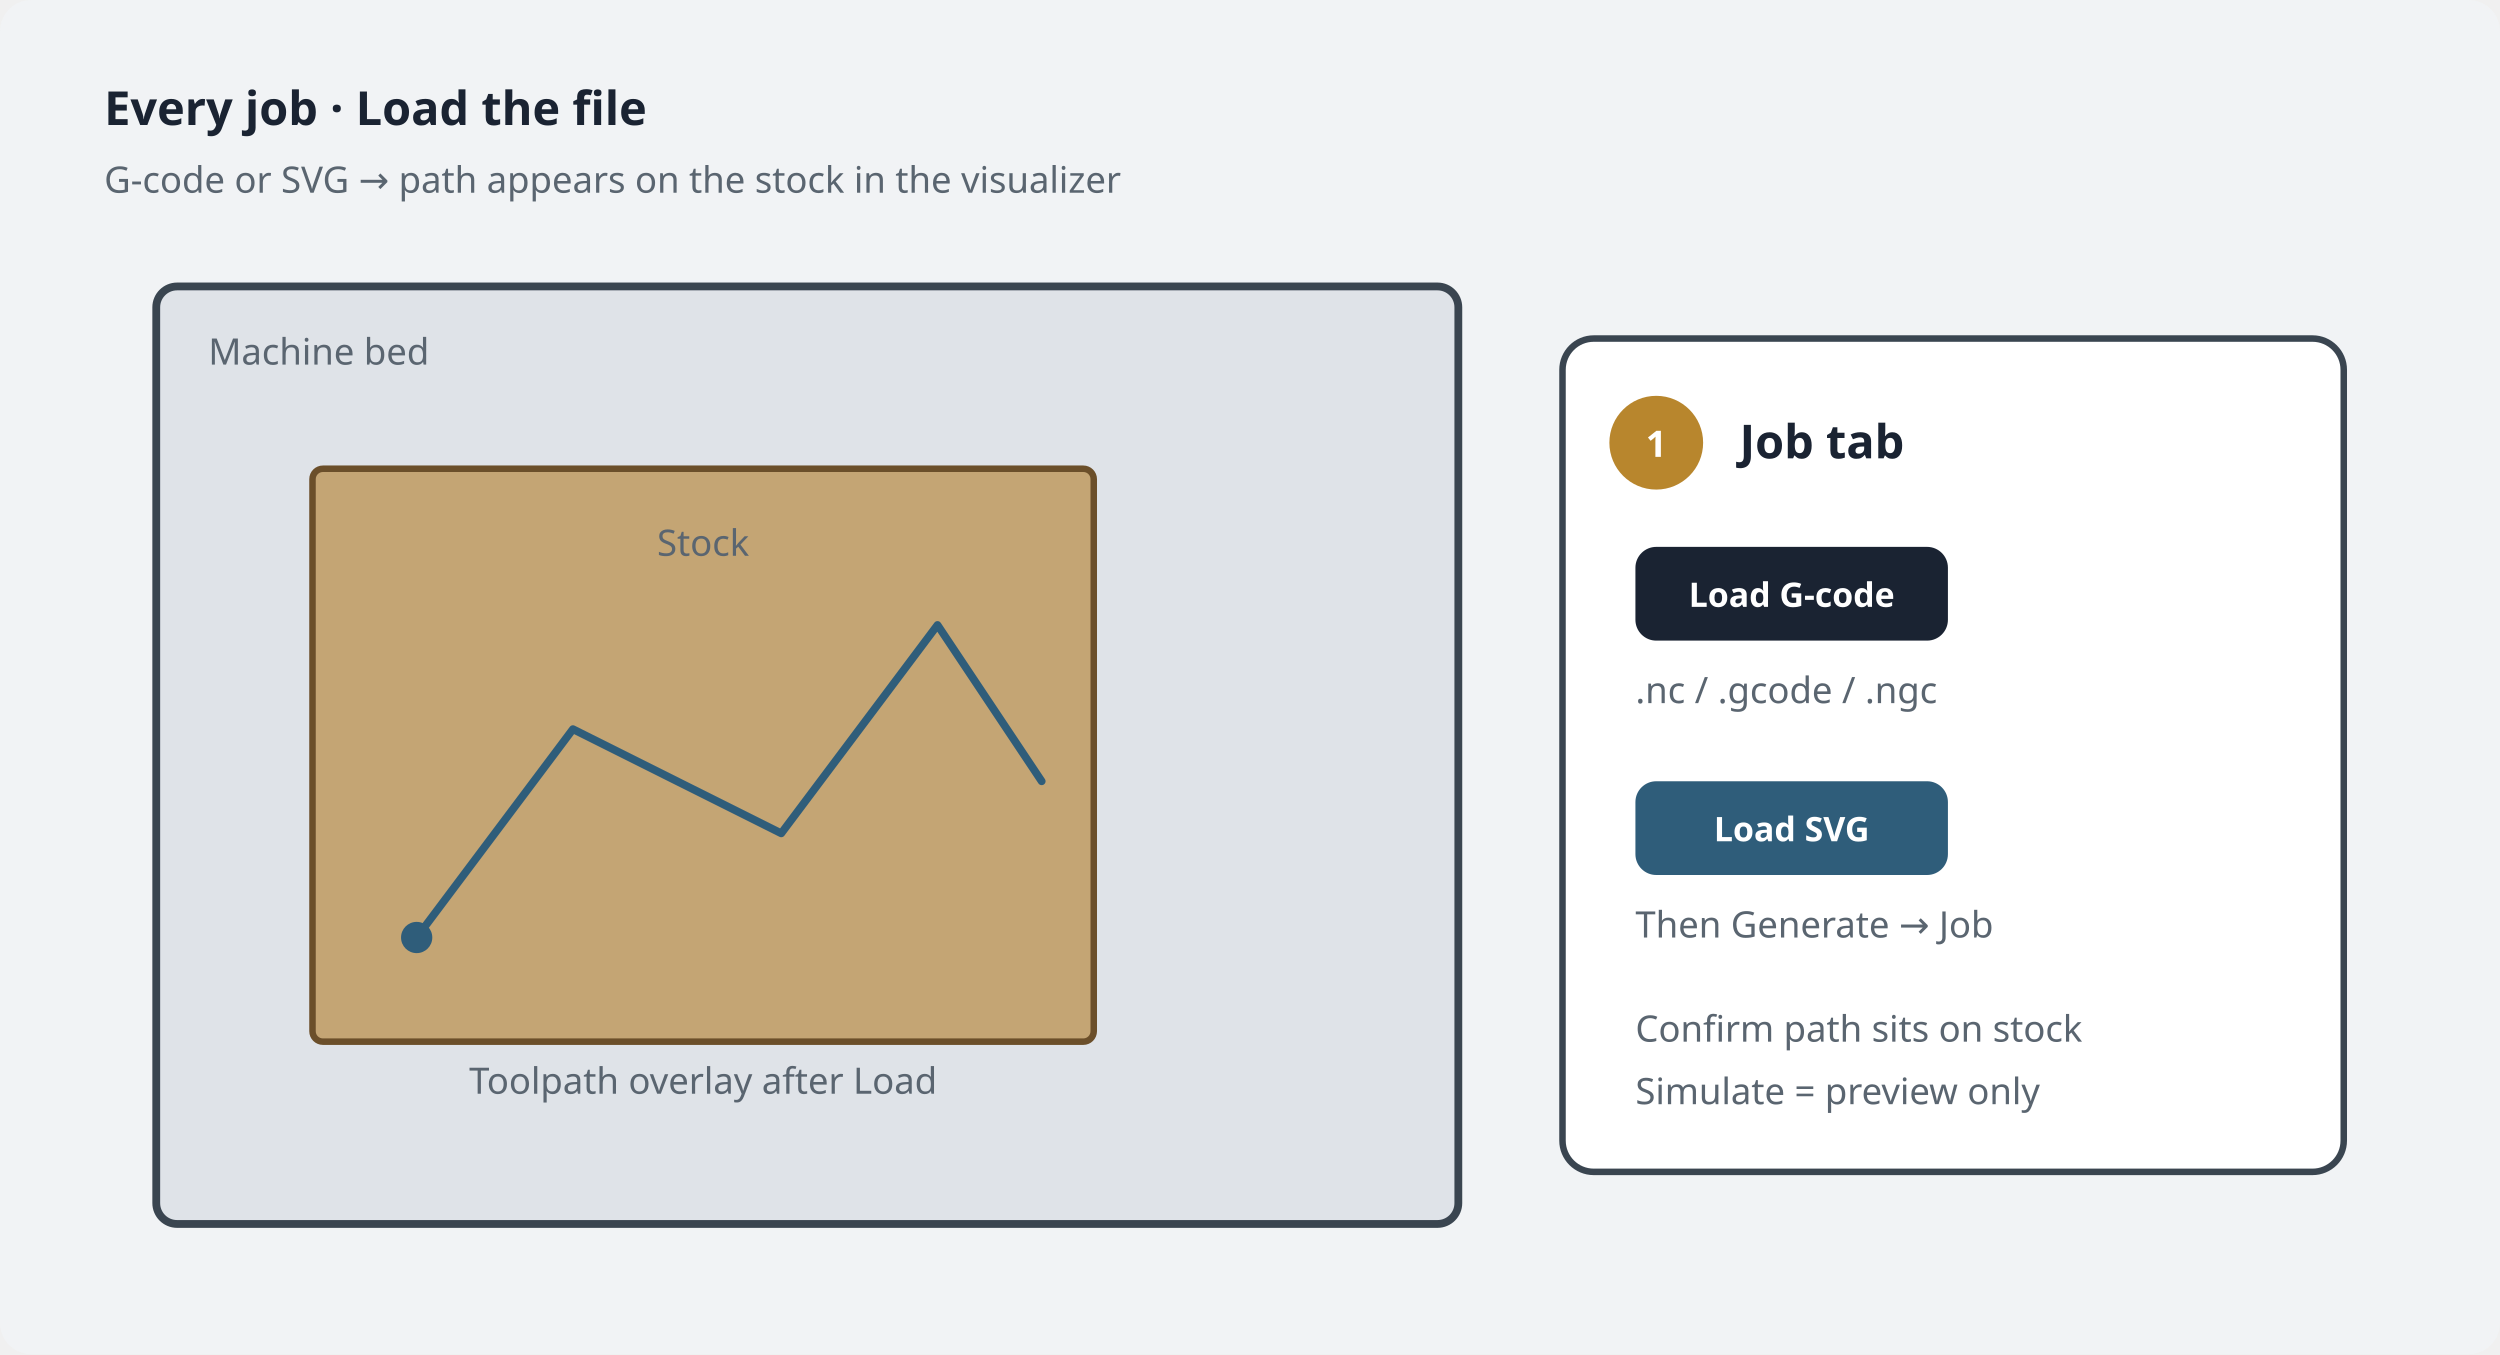
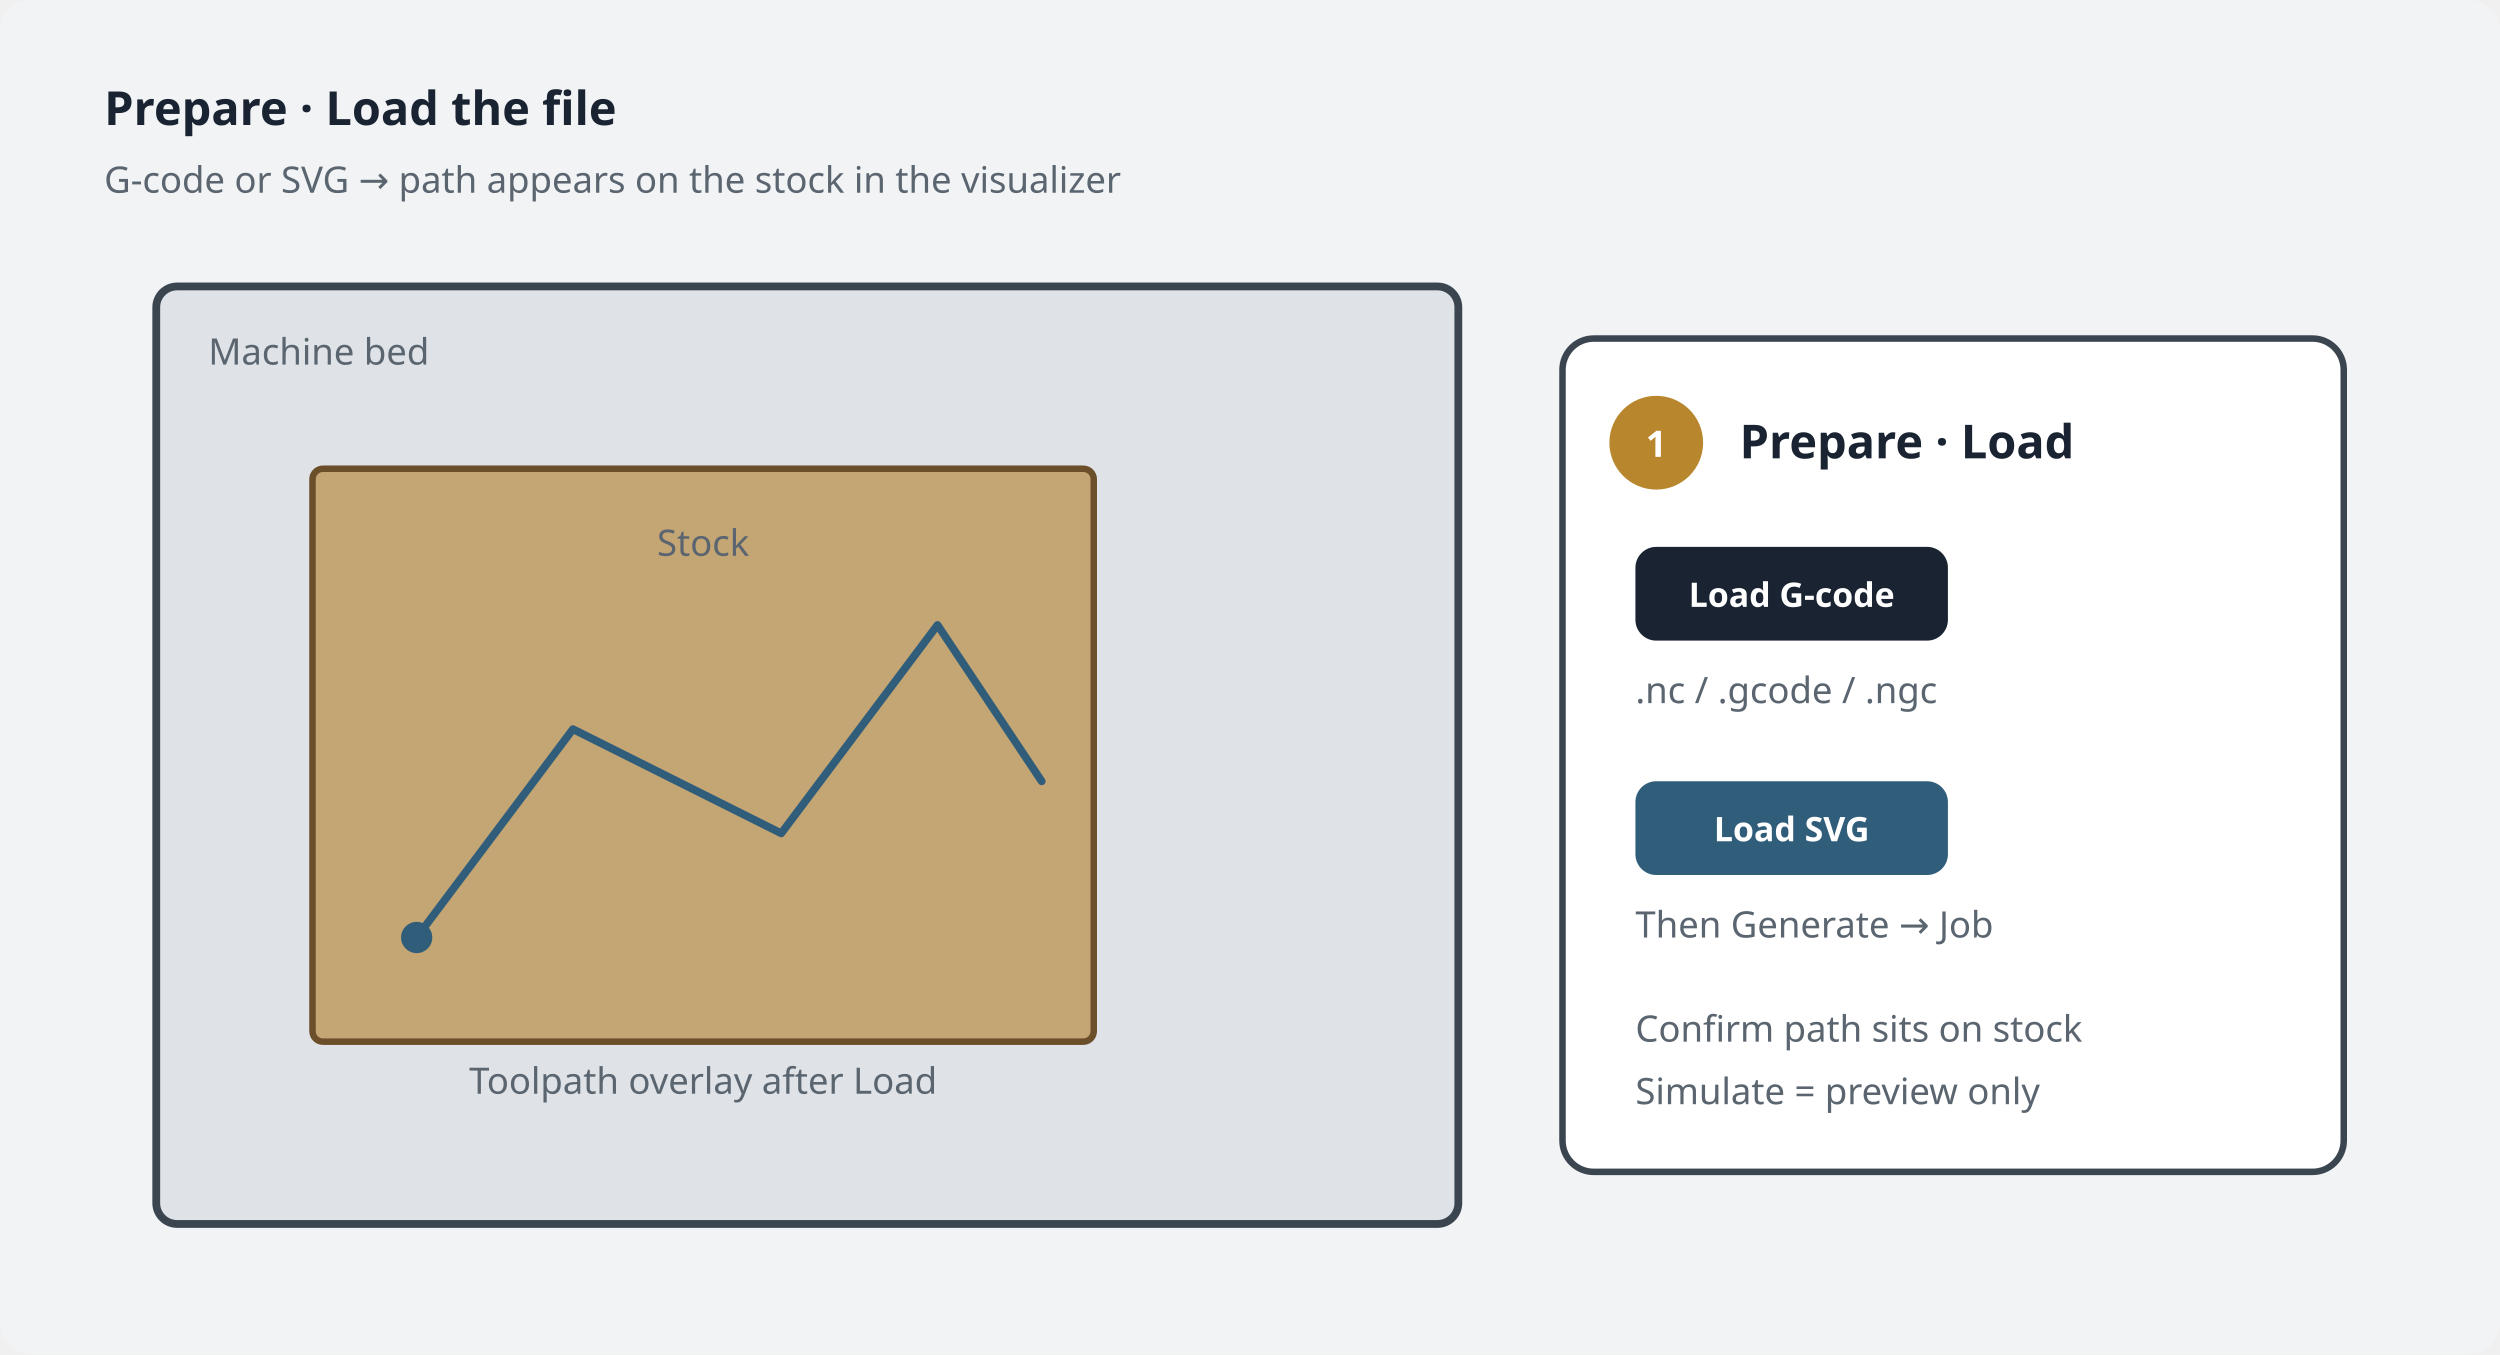
<svg xmlns="http://www.w3.org/2000/svg" viewBox="0 0 960 520" role="img" aria-labelledby="t d">
  <defs>
    <style>
      /* SharpCNC diagram type: UI stack on all text; avoid SVG Times default on .tiny/etc. */
      text, tspan { font-family: "Sora", system-ui, "Segoe UI", sans-serif; }
      .bg { fill: #f1f3f5; }
      .bed { fill: #dfe3e8; stroke: #3a4550; stroke-width: 3; }
      .stock { fill: #c4a574; stroke: #6b4f2a; stroke-width: 2.5; }
      .path { fill: none; stroke: #2f5d7a; stroke-width: 3; stroke-linecap: round; stroke-linejoin: round; }
      .panel { fill: #ffffff; stroke: #3a4550; stroke-width: 2.5; }
      .lab { font-family: "Sora", system-ui, "Segoe UI", sans-serif; fill: #1a2332; font-size: 18px; font-weight: 700; }
      .tiny { font-size: 14px; fill: #5a6570; font-family: "Sora", system-ui, "Segoe UI", sans-serif; }
      .w { fill: #ffffff; font-family: "Sora", system-ui, "Segoe UI", sans-serif; font-weight: 700; }
      .accent { fill: #b8862d; }
      .job { fill: #2f5d7a; }
      .chip { fill: #1a2332; }
    </style>
  </defs>
  <rect class="bg" width="960" height="520" rx="12" />
-   <text class="lab" x="40" y="48">Every job · Load the file</text>
+   <text class="lab" x="40" y="48">Prepare · Load the file</text>
  <text class="tiny" x="40" y="74">G-code or SVG → path appears on the stock in the visualizer</text>
  <rect class="bed" x="60" y="110" width="500" height="360" rx="8" />
  <text class="tiny" x="80" y="140">Machine bed</text>
  <rect class="stock" x="120" y="180" width="300" height="220" rx="4" />
  <text class="tiny" x="270" y="208" text-anchor="middle" dominant-baseline="central">Stock</text>
  <path class="path" d="M160 360 L220 280 L300 320 L360 240 L400 300" />
  <circle class="job" cx="160" cy="360" r="6" />
  <text class="tiny" x="270" y="420" text-anchor="middle">Toolpath overlay after Load</text>
  <rect class="panel" x="600" y="130" width="300" height="320" rx="12" />
  <circle class="accent" cx="636" cy="170" r="18" />
  <text class="w" x="636" y="170" text-anchor="middle" dominant-baseline="central" font-size="14">1</text>
-   <text class="lab" x="668" y="176" font-size="16">Job tab</text>
+   <text class="lab" x="668" y="176" font-size="16">Prepare · Load</text>
  <g transform="translate(628,210)">
    <rect class="chip" width="120" height="36" rx="8" />
    <text class="w" x="60" y="18" text-anchor="middle" dominant-baseline="central" font-size="13">Load G-code</text>
  </g>
  <text class="tiny" x="628" y="270">.nc / .gcode / .ngc</text>
  <g transform="translate(628,300)">
    <rect class="job" width="120" height="36" rx="8" />
    <text class="w" x="60" y="18" text-anchor="middle" dominant-baseline="central" font-size="13">Load SVG</text>
  </g>
  <text class="tiny" x="628" y="360">Then Generate → Job</text>
  <text class="tiny" x="628" y="400">Confirm path sits on stock</text>
  <text class="tiny" x="628" y="424">Simulate = preview only</text>
</svg>
